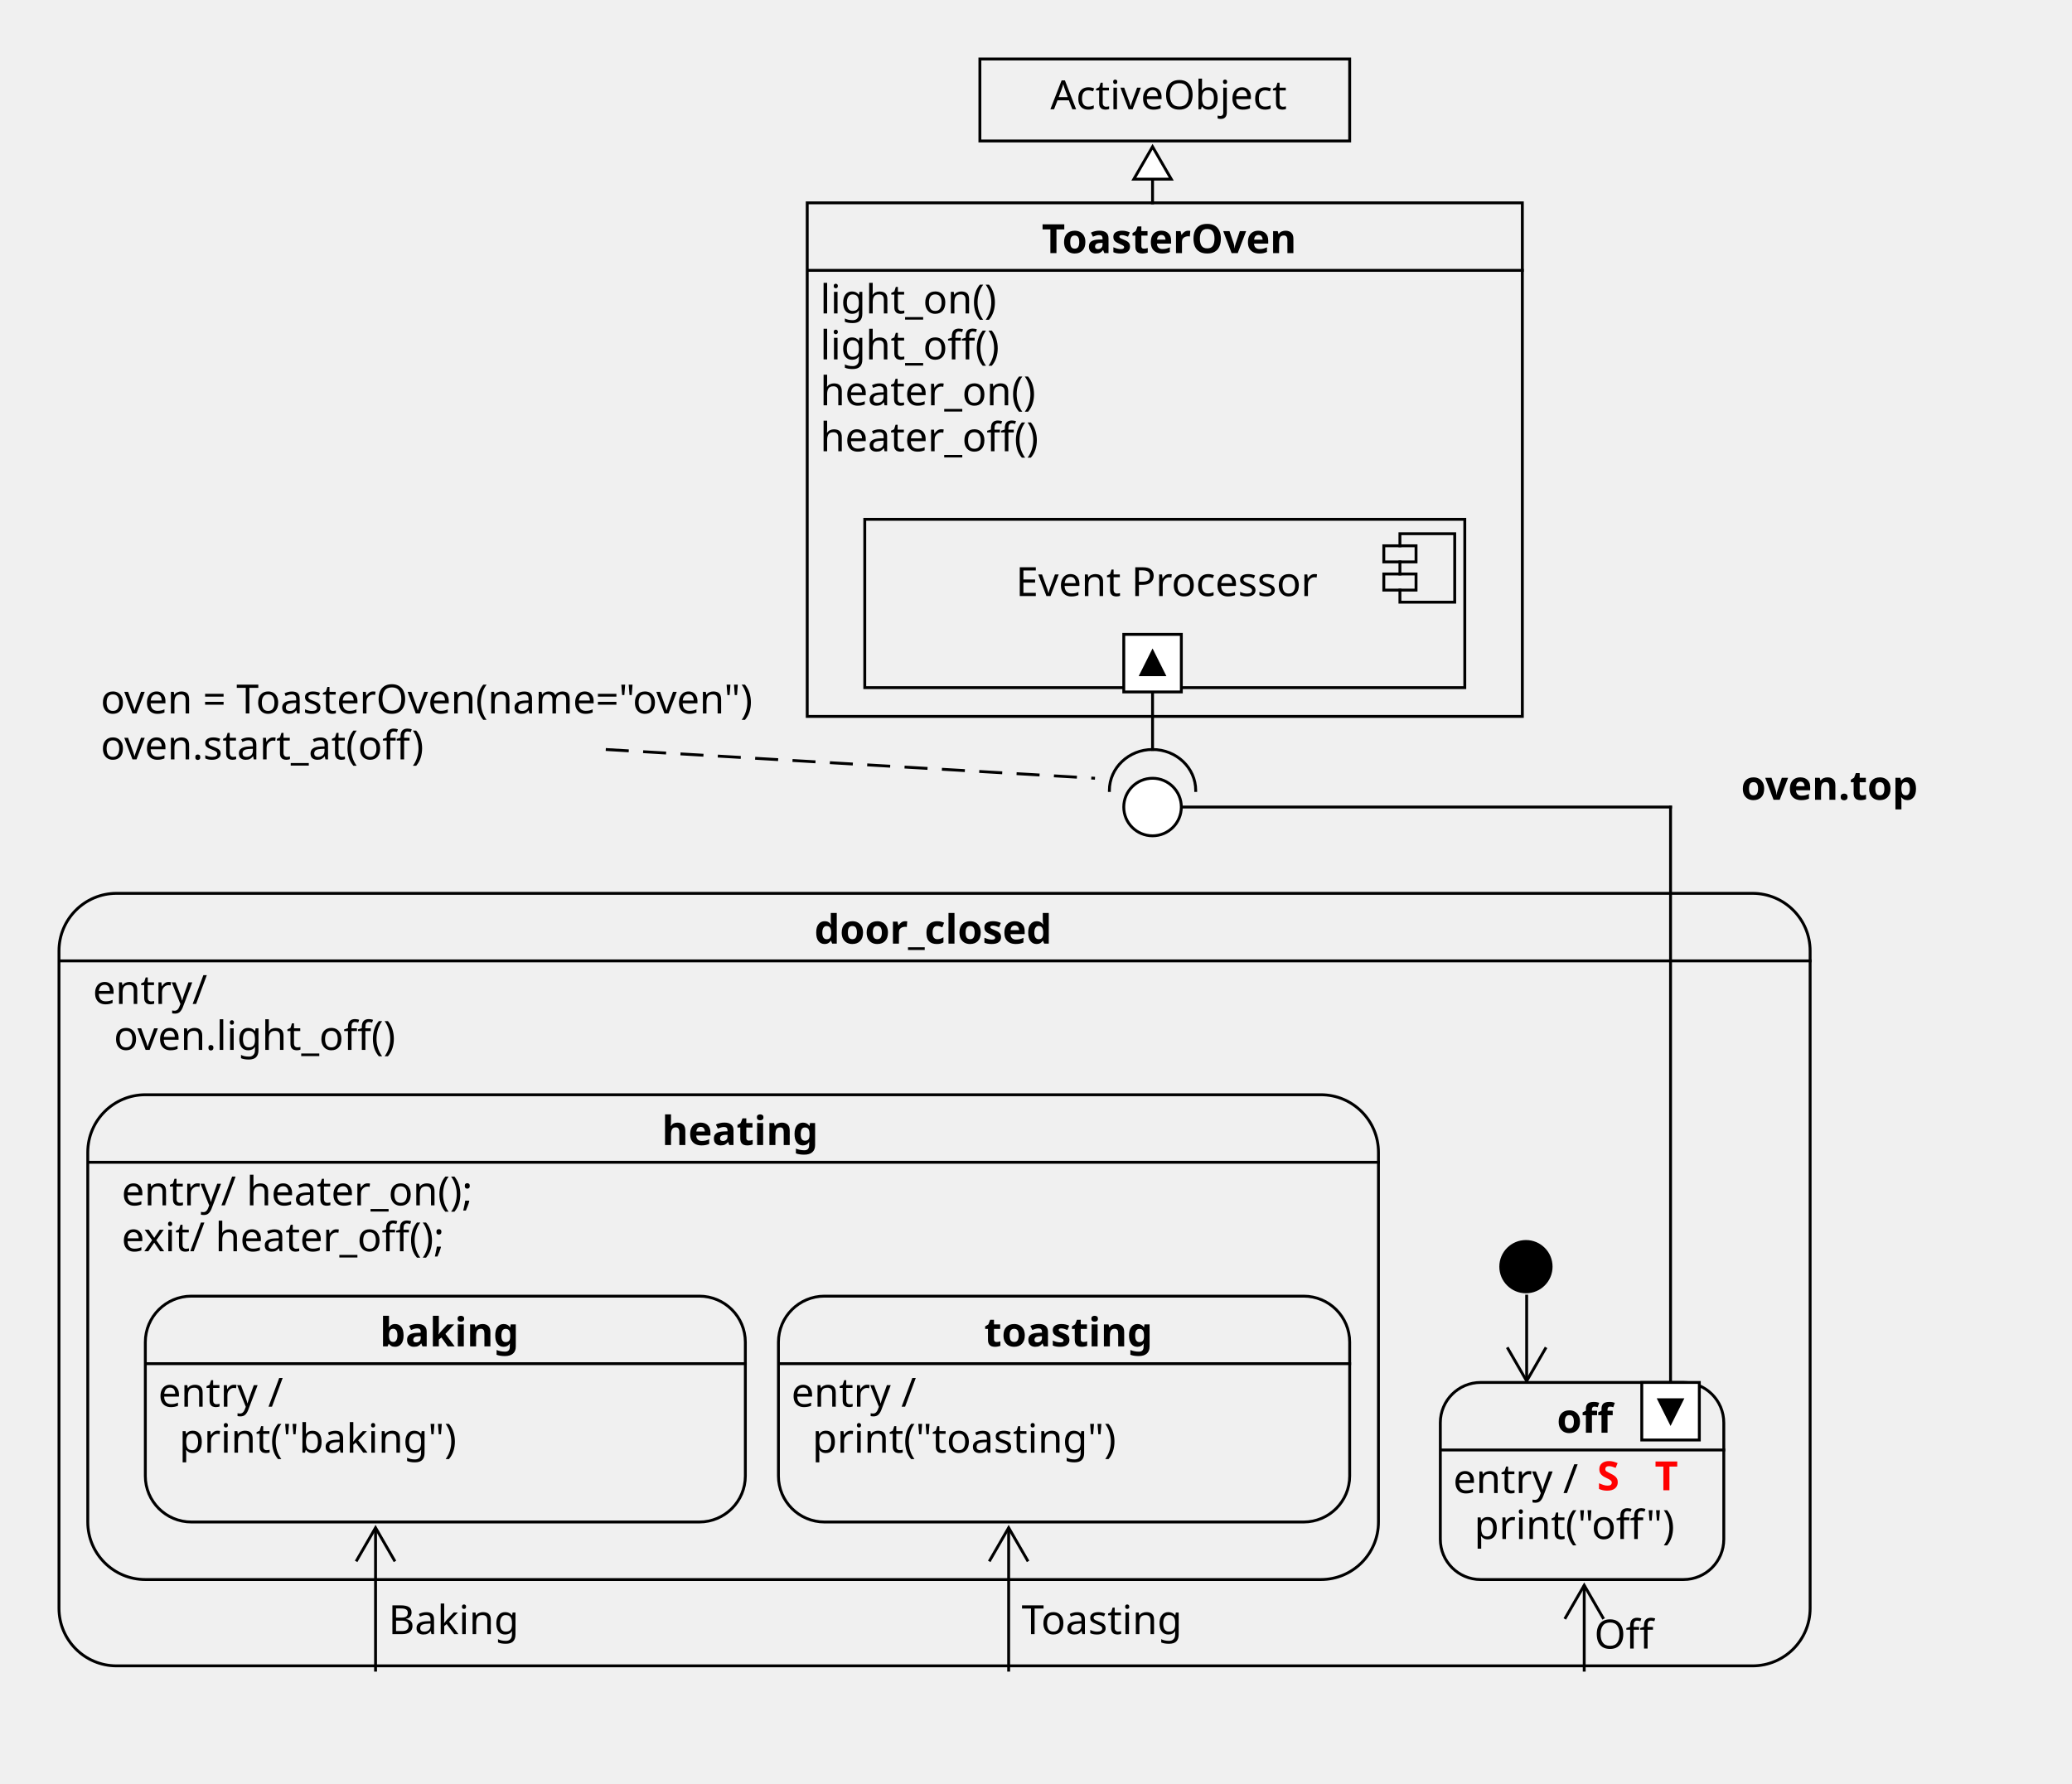
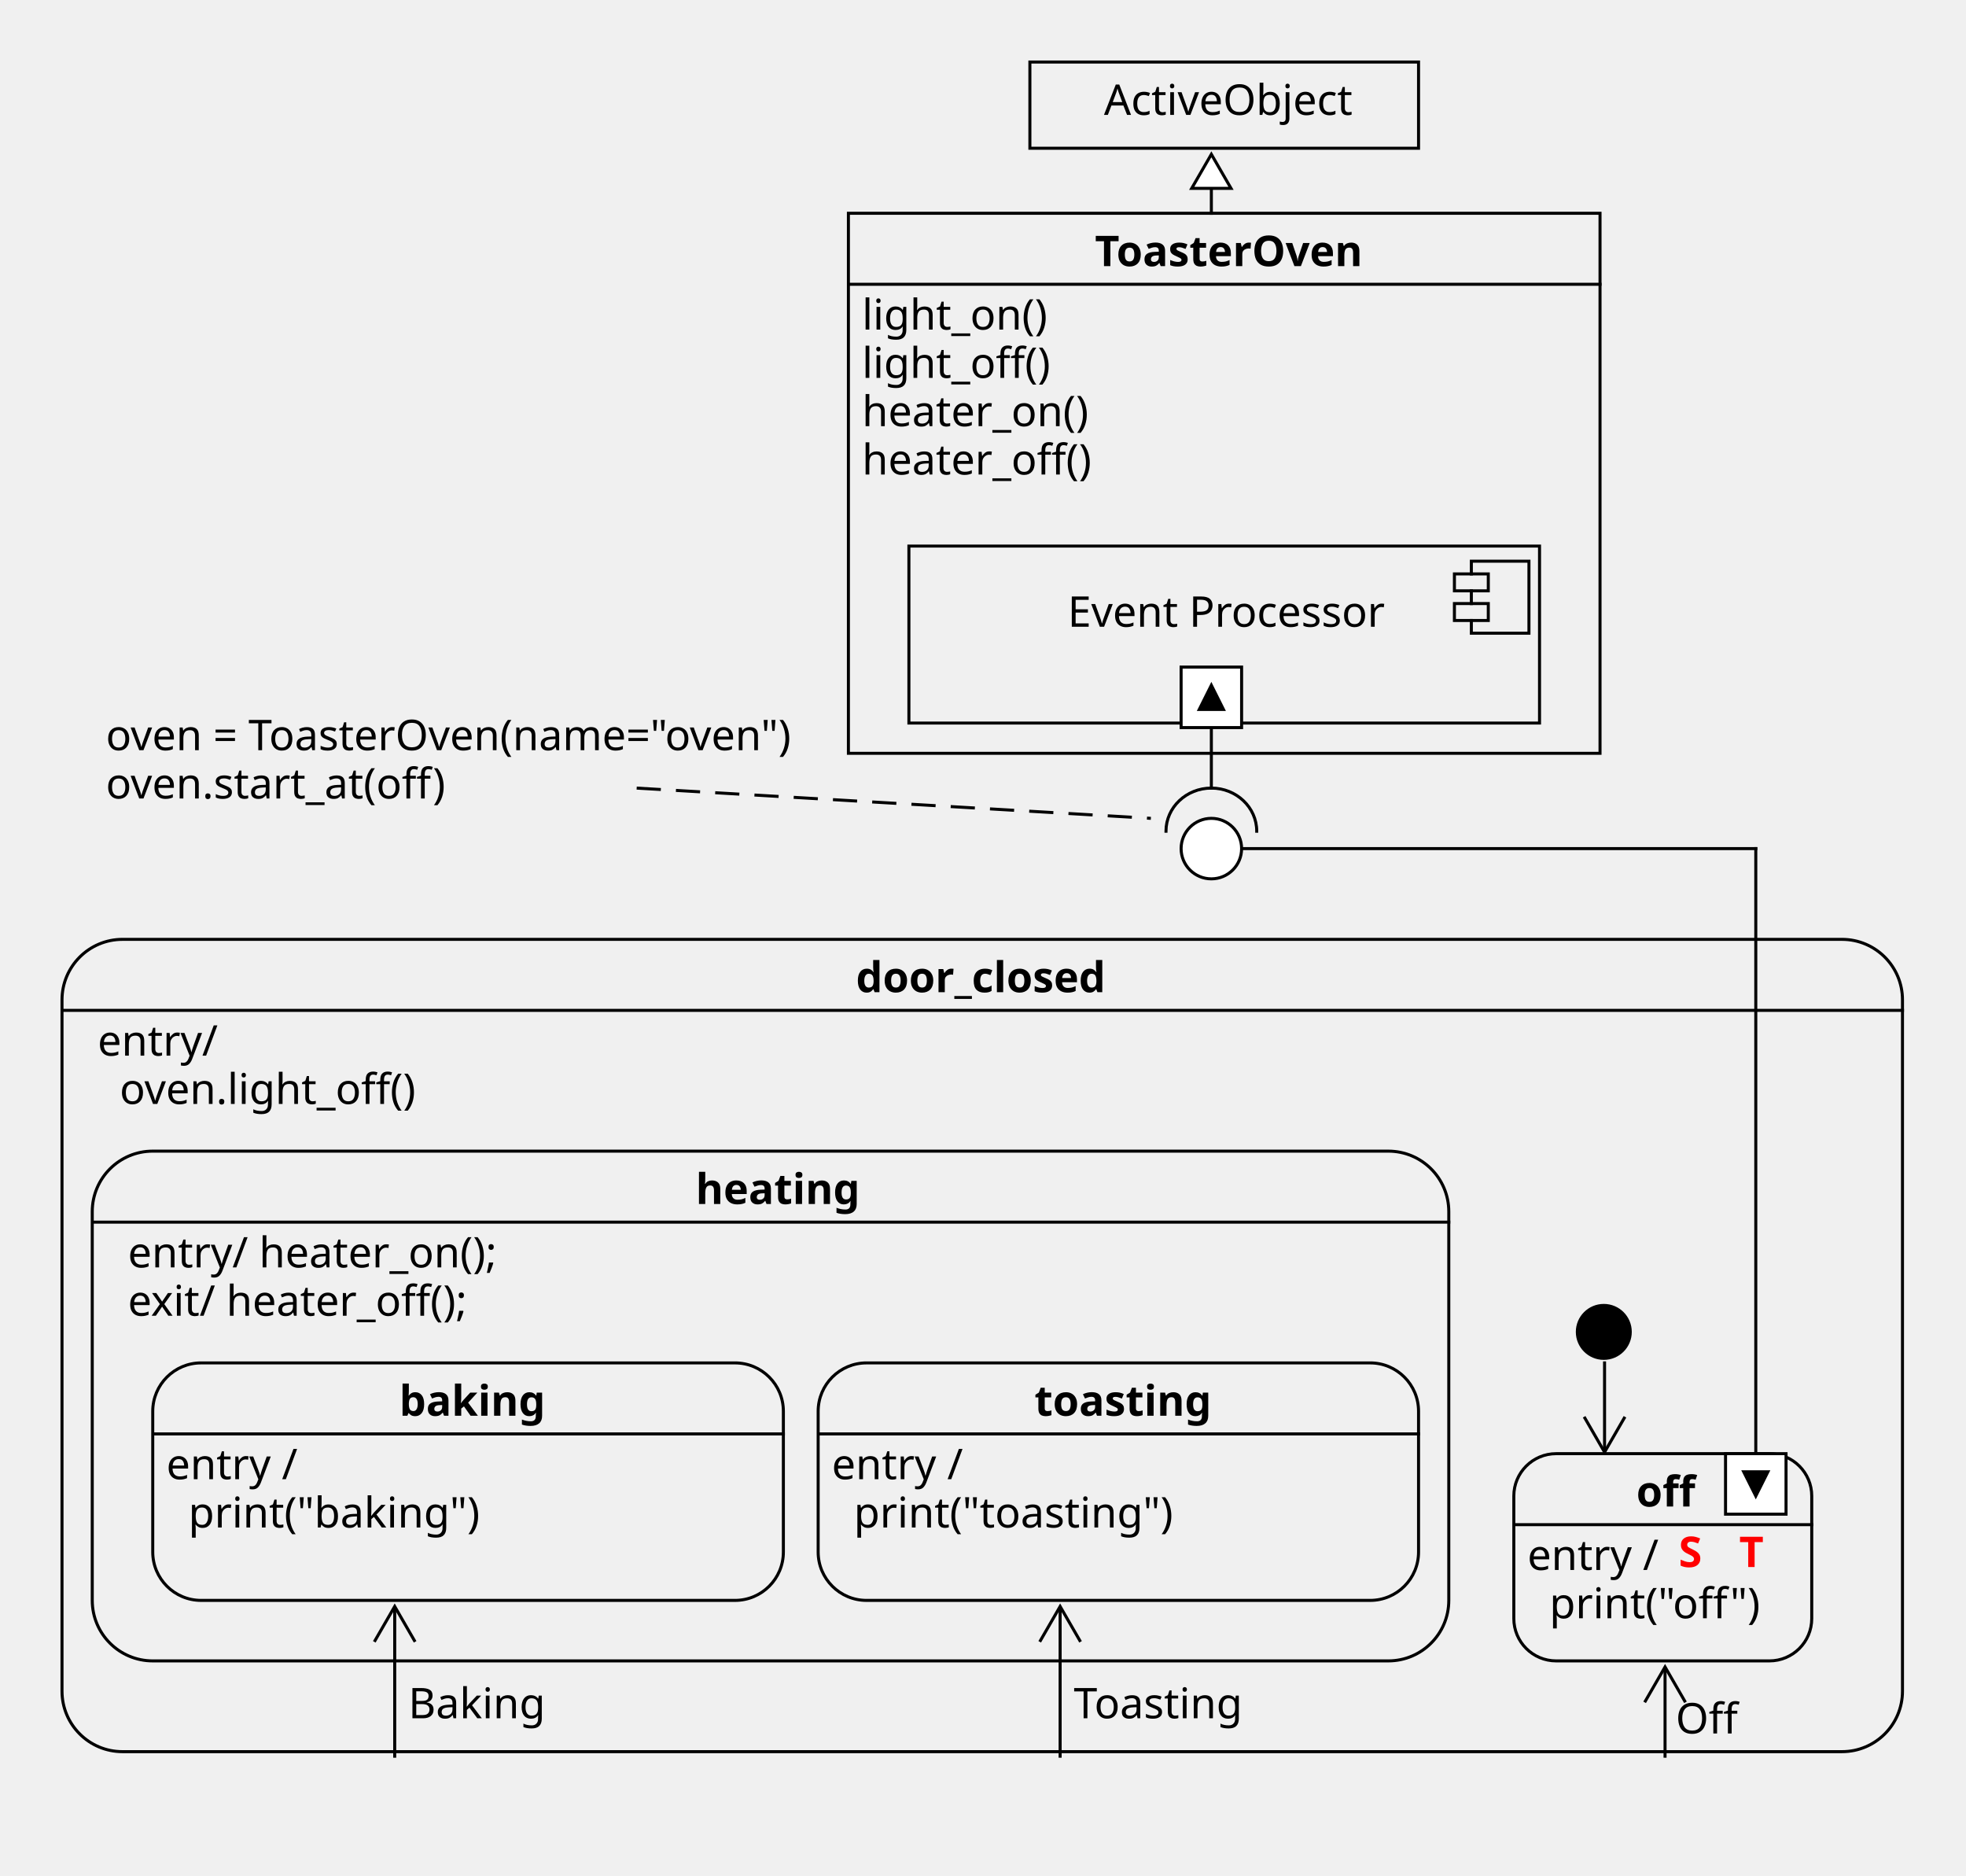
- <svg xmlns="http://www.w3.org/2000/svg" fill-opacity="1" color-rendering="auto" color-interpolation="auto" text-rendering="auto" stroke="black" stroke-linecap="square" width="720" stroke-miterlimit="10" shape-rendering="auto" stroke-opacity="1" fill="black" stroke-dasharray="none" font-weight="normal" stroke-width="1" viewBox="210 60 720 620" height="620" font-family="'Dialog'" font-style="normal" stroke-linejoin="miter" font-size="12px" stroke-dashoffset="0" image-rendering="auto">
+ <svg xmlns="http://www.w3.org/2000/svg" fill-opacity="1" color-rendering="auto" color-interpolation="auto" text-rendering="auto" stroke="black" stroke-linecap="square" width="650" stroke-miterlimit="10" shape-rendering="auto" stroke-opacity="1" fill="black" stroke-dasharray="none" font-weight="normal" stroke-width="1" viewBox="210 60 650 620" height="620" font-family="'Dialog'" font-style="normal" stroke-linejoin="miter" font-size="12px" stroke-dashoffset="0" image-rendering="auto">
  <defs id="genericDefs" />
  <g>
    <defs id="defs1">
      <clipPath clipPathUnits="userSpaceOnUse" id="clipPath1">
        <path d="M0 0 L2147483647 0 L2147483647 2147483647 L0 2147483647 L0 0 Z" />
      </clipPath>
      <clipPath clipPathUnits="userSpaceOnUse" id="clipPath2">
        <path d="M0 0 L0 30 L30 30 L30 0 Z" />
      </clipPath>
      <clipPath clipPathUnits="userSpaceOnUse" id="clipPath3">
-         <path d="M0 0 L0 40 L100 40 L100 0 Z" />
+         <path d="M0 0 L0 70 L250 70 L250 0 Z" />
      </clipPath>
      <clipPath clipPathUnits="userSpaceOnUse" id="clipPath4">
-         <path d="M0 0 L0 70 L250 70 L250 0 Z" />
+         <path d="M0 0 L0 30 L70 30 L70 0 Z" />
      </clipPath>
      <clipPath clipPathUnits="userSpaceOnUse" id="clipPath5">
-         <path d="M0 0 L0 30 L70 30 L70 0 Z" />
+         <path d="M0 0 L0 30 L60 30 L60 0 Z" />
      </clipPath>
      <clipPath clipPathUnits="userSpaceOnUse" id="clipPath6">
-         <path d="M0 0 L0 30 L60 30 L60 0 Z" />
+         <path d="M0 0 L0 30 L130 30 L130 0 Z" />
      </clipPath>
      <clipPath clipPathUnits="userSpaceOnUse" id="clipPath7">
-         <path d="M0 0 L0 30 L130 30 L130 0 Z" />
+         <path d="M0 0 L0 60 L210 60 L210 0 Z" />
      </clipPath>
      <clipPath clipPathUnits="userSpaceOnUse" id="clipPath8">
-         <path d="M0 0 L0 60 L210 60 L210 0 Z" />
+         <path d="M0 0 L0 180 L250 180 L250 0 Z" />
      </clipPath>
      <clipPath clipPathUnits="userSpaceOnUse" id="clipPath9">
-         <path d="M0 0 L0 180 L250 180 L250 0 Z" />
+         <path d="M0 0 L0 20 L20 20 L20 0 Z" />
      </clipPath>
      <clipPath clipPathUnits="userSpaceOnUse" id="clipPath10">
-         <path d="M0 0 L0 20 L20 20 L20 0 Z" />
+         <path d="M0 0 L0 70 L100 70 L100 0 Z" />
      </clipPath>
      <clipPath clipPathUnits="userSpaceOnUse" id="clipPath11">
-         <path d="M0 0 L0 70 L100 70 L100 0 Z" />
+         <path d="M0 0 L0 80 L200 80 L200 0 Z" />
      </clipPath>
      <clipPath clipPathUnits="userSpaceOnUse" id="clipPath12">
-         <path d="M0 0 L0 80 L200 80 L200 0 Z" />
+         <path d="M0 0 L0 80 L210 80 L210 0 Z" />
      </clipPath>
      <clipPath clipPathUnits="userSpaceOnUse" id="clipPath13">
-         <path d="M0 0 L0 80 L210 80 L210 0 Z" />
+         <path d="M0 0 L0 270 L610 270 L610 0 Z" />
      </clipPath>
      <clipPath clipPathUnits="userSpaceOnUse" id="clipPath14">
-         <path d="M0 0 L0 270 L610 270 L610 0 Z" />
+         <path d="M0 0 L0 170 L450 170 L450 0 Z" />
      </clipPath>
      <clipPath clipPathUnits="userSpaceOnUse" id="clipPath15">
-         <path d="M0 0 L0 170 L450 170 L450 0 Z" />
+         <path d="M0 0 L0 240 L210 240 L210 0 Z" />
      </clipPath>
      <clipPath clipPathUnits="userSpaceOnUse" id="clipPath16">
-         <path d="M0 0 L0 240 L210 240 L210 0 Z" />
+         <path d="M0 0 L0 40 L200 40 L200 0 Z" />
      </clipPath>
      <clipPath clipPathUnits="userSpaceOnUse" id="clipPath17">
-         <path d="M0 0 L0 40 L200 40 L200 0 Z" />
+         <path d="M0 0 L0 50 L30 50 L30 0 Z" />
      </clipPath>
      <clipPath clipPathUnits="userSpaceOnUse" id="clipPath18">
-         <path d="M0 0 L0 50 L30 50 L30 0 Z" />
+         <path d="M0 0 L0 70 L50 70 L50 0 Z" />
      </clipPath>
      <clipPath clipPathUnits="userSpaceOnUse" id="clipPath19">
-         <path d="M0 0 L0 70 L50 70 L50 0 Z" />
+         <path d="M0 0 L0 60 L50 60 L50 0 Z" />
      </clipPath>
      <clipPath clipPathUnits="userSpaceOnUse" id="clipPath20">
-         <path d="M0 0 L0 60 L50 60 L50 0 Z" />
+         <path d="M0 0 L0 80 L30 80 L30 0 Z" />
      </clipPath>
      <clipPath clipPathUnits="userSpaceOnUse" id="clipPath21">
-         <path d="M0 0 L0 80 L30 80 L30 0 Z" />
-       </clipPath>
-       <clipPath clipPathUnits="userSpaceOnUse" id="clipPath22">
        <path d="M0 0 L0 60 L30 60 L30 0 Z" />
      </clipPath>
    </defs>
    <g fill="red" font-size="14px" font-weight="bold" font-family="sans-serif" transform="translate(780,560)" stroke="red">
      <text x="5" xml:space="preserve" y="17.969" clip-path="url(#clipPath2)" stroke="none">T</text>
    </g>
    <g fill="red" font-size="14px" font-weight="bold" font-family="sans-serif" transform="translate(760,560)" stroke="red">
      <text x="5" xml:space="preserve" y="17.969" clip-path="url(#clipPath2)" stroke="none">S</text>
    </g>
-     <g font-size="14px" font-weight="bold" font-family="sans-serif" transform="translate(810,320)">
-       <text x="5" xml:space="preserve" y="17.969" clip-path="url(#clipPath3)" stroke="none">oven.top</text>
-     </g>
    <g font-family="sans-serif" font-size="14px" transform="translate(240,290)">
-       <text x="5" xml:space="preserve" y="17.969" clip-path="url(#clipPath4)" stroke="none">oven = ToasterOven(name="oven")</text>
-       <text x="5" xml:space="preserve" y="33.938" clip-path="url(#clipPath4)" stroke="none">oven.start_at(off)</text>
+       <text x="5" xml:space="preserve" y="17.969" clip-path="url(#clipPath3)" stroke="none">oven = ToasterOven(name="oven")</text>
+       <text x="5" xml:space="preserve" y="33.938" clip-path="url(#clipPath3)" stroke="none">oven.start_at(off)</text>
    </g>
    <g font-family="sans-serif" font-size="14px" transform="translate(560,610)">
-       <text x="5" xml:space="preserve" y="17.969" clip-path="url(#clipPath5)" stroke="none">Toasting</text>
+       <text x="5" xml:space="preserve" y="17.969" clip-path="url(#clipPath4)" stroke="none">Toasting</text>
    </g>
    <g font-family="sans-serif" font-size="14px" transform="translate(340,610)">
-       <text x="5" xml:space="preserve" y="17.969" clip-path="url(#clipPath6)" stroke="none">Baking</text>
+       <text x="5" xml:space="preserve" y="17.969" clip-path="url(#clipPath5)" stroke="none">Baking</text>
    </g>
    <g fill="rgb(255,255,255)" fill-opacity="0" transform="translate(550,80)" stroke-opacity="0" stroke="rgb(255,255,255)">
-       <rect x="0.5" width="128.5" height="28.5" y="0.5" clip-path="url(#clipPath7)" stroke="none" />
+       <rect x="0.5" width="128.5" height="28.5" y="0.5" clip-path="url(#clipPath6)" stroke="none" />
    </g>
    <g transform="translate(550,80)">
-       <rect fill="none" x="0.5" width="128.5" height="28.5" y="0.5" clip-path="url(#clipPath7)" />
-       <text x="25" font-size="14px" y="17.969" clip-path="url(#clipPath7)" font-family="sans-serif" stroke="none" xml:space="preserve">ActiveObject</text>
+       <rect fill="none" x="0.5" width="128.5" height="28.5" y="0.5" clip-path="url(#clipPath6)" />
+       <text x="25" font-size="14px" y="17.969" clip-path="url(#clipPath6)" font-family="sans-serif" stroke="none" xml:space="preserve">ActiveObject</text>
    </g>
    <g fill="rgb(255,255,255)" fill-opacity="0" transform="translate(510,240)" stroke-opacity="0" stroke="rgb(255,255,255)">
-       <rect x="180.86" width="11.2" height="5.6" y="9.7" clip-path="url(#clipPath8)" stroke="none" />
+       <rect x="180.86" width="11.2" height="5.6" y="9.7" clip-path="url(#clipPath7)" stroke="none" />
    </g>
    <g transform="translate(510,240)">
-       <rect fill="none" x="180.86" width="11.2" height="5.6" y="9.7" clip-path="url(#clipPath8)" />
+       <rect fill="none" x="180.86" width="11.2" height="5.6" y="9.7" clip-path="url(#clipPath7)" />
    </g>
    <g fill="rgb(255,255,255)" fill-opacity="0" transform="translate(510,240)" stroke-opacity="0" stroke="rgb(255,255,255)">
-       <rect x="180.86" width="11.2" height="5.6" y="19.5" clip-path="url(#clipPath8)" stroke="none" />
+       <rect x="180.86" width="11.2" height="5.6" y="19.5" clip-path="url(#clipPath7)" stroke="none" />
    </g>
    <g transform="translate(510,240)">
-       <rect fill="none" x="180.86" width="11.2" height="5.6" y="19.5" clip-path="url(#clipPath8)" />
-       <path fill="none" d="M186.46 15.3 L186.46 19.5" clip-path="url(#clipPath8)" />
-       <path fill="none" d="M186.46 9.7 L186.46 5.5 L205.5 5.5 L205.5 29.3 L186.46 29.3 L186.46 25.1" clip-path="url(#clipPath8)" />
+       <rect fill="none" x="180.86" width="11.2" height="5.6" y="19.5" clip-path="url(#clipPath7)" />
+       <path fill="none" d="M186.46 15.3 L186.46 19.5" clip-path="url(#clipPath7)" />
+       <path fill="none" d="M186.46 9.7 L186.46 5.5 L205.5 5.5 L205.5 29.3 L186.46 29.3 L186.46 25.1" clip-path="url(#clipPath7)" />
    </g>
    <g fill="rgb(255,255,255)" fill-opacity="0" transform="translate(510,240)" stroke-opacity="0" stroke="rgb(255,255,255)">
-       <rect x="0.5" width="208.5" height="58.5" y="0.5" clip-path="url(#clipPath8)" stroke="none" />
+       <rect x="0.5" width="208.5" height="58.5" y="0.5" clip-path="url(#clipPath7)" stroke="none" />
    </g>
    <g transform="translate(510,240)">
-       <rect fill="none" x="0.5" width="208.5" height="58.5" y="0.5" clip-path="url(#clipPath8)" />
-       <text x="53" font-size="14px" y="27.169" clip-path="url(#clipPath8)" font-family="sans-serif" stroke="none" xml:space="preserve">Event Processor</text>
+       <rect fill="none" x="0.5" width="208.5" height="58.5" y="0.5" clip-path="url(#clipPath7)" />
+       <text x="53" font-size="14px" y="27.169" clip-path="url(#clipPath7)" font-family="sans-serif" stroke="none" xml:space="preserve">Event Processor</text>
    </g>
    <g fill="rgb(255,255,255)" fill-opacity="0" transform="translate(490,130)" stroke-opacity="0" stroke="rgb(255,255,255)">
-       <rect x="0.5" width="248.5" height="178.5" y="0.5" clip-path="url(#clipPath9)" stroke="none" />
+       <rect x="0.5" width="248.5" height="178.5" y="0.5" clip-path="url(#clipPath8)" stroke="none" />
    </g>
    <g transform="translate(490,130)">
-       <rect fill="none" x="0.5" width="248.5" height="178.5" y="0.5" clip-path="url(#clipPath9)" />
-       <text x="82" font-size="14px" y="17.969" clip-path="url(#clipPath9)" font-family="sans-serif" stroke="none" font-weight="bold" xml:space="preserve">ToasterOven</text>
-       <path fill="none" d="M1 23.969 L249 23.969" clip-path="url(#clipPath9)" />
-       <text x="5" font-size="14px" y="38.938" clip-path="url(#clipPath9)" font-family="sans-serif" stroke="none" xml:space="preserve">light_on()</text>
-       <text x="5" font-size="14px" y="54.906" clip-path="url(#clipPath9)" font-family="sans-serif" stroke="none" xml:space="preserve">light_off()</text>
-       <text x="5" font-size="14px" y="70.875" clip-path="url(#clipPath9)" font-family="sans-serif" stroke="none" xml:space="preserve">heater_on()</text>
-       <text x="5" font-size="14px" y="86.844" clip-path="url(#clipPath9)" font-family="sans-serif" stroke="none" xml:space="preserve">heater_off()</text>
+       <rect fill="none" x="0.5" width="248.5" height="178.5" y="0.5" clip-path="url(#clipPath8)" />
+       <text x="82" font-size="14px" y="17.969" clip-path="url(#clipPath8)" font-family="sans-serif" stroke="none" font-weight="bold" xml:space="preserve">ToasterOven</text>
+       <path fill="none" d="M1 23.969 L249 23.969" clip-path="url(#clipPath8)" />
+       <text x="5" font-size="14px" y="38.938" clip-path="url(#clipPath8)" font-family="sans-serif" stroke="none" xml:space="preserve">light_on()</text>
+       <text x="5" font-size="14px" y="54.906" clip-path="url(#clipPath8)" font-family="sans-serif" stroke="none" xml:space="preserve">light_off()</text>
+       <text x="5" font-size="14px" y="70.875" clip-path="url(#clipPath8)" font-family="sans-serif" stroke="none" xml:space="preserve">heater_on()</text>
+       <text x="5" font-size="14px" y="86.844" clip-path="url(#clipPath8)" font-family="sans-serif" stroke="none" xml:space="preserve">heater_off()</text>
    </g>
    <g transform="translate(730,490)">
-       <circle r="8.75" clip-path="url(#clipPath10)" cx="10.25" cy="10.25" stroke="none" />
-       <circle fill="none" r="8.75" clip-path="url(#clipPath10)" cx="10.25" cy="10.25" />
+       <circle r="8.75" clip-path="url(#clipPath9)" cx="10.25" cy="10.25" stroke="none" />
+       <circle fill="none" r="8.75" clip-path="url(#clipPath9)" cx="10.25" cy="10.25" />
    </g>
    <g fill="rgb(255,255,255)" fill-opacity="0" transform="translate(710,540)" stroke-opacity="0" stroke="rgb(255,255,255)">
-       <rect x="0.5" y="0.5" clip-path="url(#clipPath11)" width="98.5" rx="14" ry="14" height="68.5" stroke="none" />
+       <rect x="0.5" y="0.5" clip-path="url(#clipPath10)" width="98.5" rx="14" ry="14" height="68.5" stroke="none" />
    </g>
    <g transform="translate(710,540)">
-       <rect x="0.5" y="0.5" clip-path="url(#clipPath11)" fill="none" width="98.5" rx="14" ry="14" height="68.5" />
-       <text x="41" font-size="14px" y="17.969" clip-path="url(#clipPath11)" font-family="sans-serif" stroke="none" font-weight="bold" xml:space="preserve">off</text>
-       <path fill="none" d="M1 23.969 L99 23.969" clip-path="url(#clipPath11)" />
+       <rect x="0.5" y="0.5" clip-path="url(#clipPath10)" fill="none" width="98.5" rx="14" ry="14" height="68.5" />
+       <text x="41" font-size="14px" y="17.969" clip-path="url(#clipPath10)" font-family="sans-serif" stroke="none" font-weight="bold" xml:space="preserve">off</text>
+       <path fill="none" d="M1 23.969 L99 23.969" clip-path="url(#clipPath10)" />
+       <text x="5" font-size="14px" y="38.938" clip-path="url(#clipPath10)" font-family="sans-serif" stroke="none" xml:space="preserve">entry /</text>
+       <text x="5" font-size="14px" y="54.906" clip-path="url(#clipPath10)" font-family="sans-serif" stroke="none" xml:space="preserve">  print("off")</text>
+     </g>
+     <g fill="rgb(255,255,255)" fill-opacity="0" transform="translate(480,510)" stroke-opacity="0" stroke="rgb(255,255,255)">
+       <rect x="0.5" y="0.5" clip-path="url(#clipPath11)" width="198.5" rx="16" ry="16" height="78.5" stroke="none" />
+     </g>
+     <g transform="translate(480,510)">
+       <rect x="0.5" y="0.5" clip-path="url(#clipPath11)" fill="none" width="198.5" rx="16" ry="16" height="78.5" />
+       <text x="72" font-size="14px" y="17.969" clip-path="url(#clipPath11)" font-family="sans-serif" stroke="none" font-weight="bold" xml:space="preserve">toasting</text>
+       <path fill="none" d="M1 23.969 L199 23.969" clip-path="url(#clipPath11)" />
      <text x="5" font-size="14px" y="38.938" clip-path="url(#clipPath11)" font-family="sans-serif" stroke="none" xml:space="preserve">entry /</text>
-       <text x="5" font-size="14px" y="54.906" clip-path="url(#clipPath11)" font-family="sans-serif" stroke="none" xml:space="preserve">  print("off")</text>
-     </g>
-     <g fill="rgb(255,255,255)" fill-opacity="0" transform="translate(480,510)" stroke-opacity="0" stroke="rgb(255,255,255)">
-       <rect x="0.5" y="0.5" clip-path="url(#clipPath12)" width="198.5" rx="16" ry="16" height="78.5" stroke="none" />
-     </g>
-     <g transform="translate(480,510)">
-       <rect x="0.5" y="0.5" clip-path="url(#clipPath12)" fill="none" width="198.5" rx="16" ry="16" height="78.5" />
-       <text x="72" font-size="14px" y="17.969" clip-path="url(#clipPath12)" font-family="sans-serif" stroke="none" font-weight="bold" xml:space="preserve">toasting</text>
-       <path fill="none" d="M1 23.969 L199 23.969" clip-path="url(#clipPath12)" />
+       <text x="5" font-size="14px" y="54.906" clip-path="url(#clipPath11)" font-family="sans-serif" stroke="none" xml:space="preserve">  print("toasting")</text>
+     </g>
+     <g fill="rgb(255,255,255)" fill-opacity="0" transform="translate(260,510)" stroke-opacity="0" stroke="rgb(255,255,255)">
+       <rect x="0.5" y="0.5" clip-path="url(#clipPath12)" width="208.5" rx="16" ry="16" height="78.5" stroke="none" />
+     </g>
+     <g transform="translate(260,510)">
+       <rect x="0.5" y="0.5" clip-path="url(#clipPath12)" fill="none" width="208.5" rx="16" ry="16" height="78.5" />
+       <text x="82" font-size="14px" y="17.969" clip-path="url(#clipPath12)" font-family="sans-serif" stroke="none" font-weight="bold" xml:space="preserve">baking</text>
+       <path fill="none" d="M1 23.969 L209 23.969" clip-path="url(#clipPath12)" />
      <text x="5" font-size="14px" y="38.938" clip-path="url(#clipPath12)" font-family="sans-serif" stroke="none" xml:space="preserve">entry /</text>
-       <text x="5" font-size="14px" y="54.906" clip-path="url(#clipPath12)" font-family="sans-serif" stroke="none" xml:space="preserve">  print("toasting")</text>
-     </g>
-     <g fill="rgb(255,255,255)" fill-opacity="0" transform="translate(260,510)" stroke-opacity="0" stroke="rgb(255,255,255)">
-       <rect x="0.5" y="0.5" clip-path="url(#clipPath13)" width="208.5" rx="16" ry="16" height="78.5" stroke="none" />
-     </g>
-     <g transform="translate(260,510)">
-       <rect x="0.5" y="0.5" clip-path="url(#clipPath13)" fill="none" width="208.5" rx="16" ry="16" height="78.5" />
-       <text x="82" font-size="14px" y="17.969" clip-path="url(#clipPath13)" font-family="sans-serif" stroke="none" font-weight="bold" xml:space="preserve">baking</text>
-       <path fill="none" d="M1 23.969 L209 23.969" clip-path="url(#clipPath13)" />
-       <text x="5" font-size="14px" y="38.938" clip-path="url(#clipPath13)" font-family="sans-serif" stroke="none" xml:space="preserve">entry /</text>
-       <text x="5" font-size="14px" y="54.906" clip-path="url(#clipPath13)" font-family="sans-serif" stroke="none" xml:space="preserve">  print("baking")</text>
-       <text x="5" font-size="14px" y="70.875" clip-path="url(#clipPath13)" font-family="sans-serif" stroke="none" xml:space="preserve">    </text>
+       <text x="5" font-size="14px" y="54.906" clip-path="url(#clipPath12)" font-family="sans-serif" stroke="none" xml:space="preserve">  print("baking")</text>
+       <text x="5" font-size="14px" y="70.875" clip-path="url(#clipPath12)" font-family="sans-serif" stroke="none" xml:space="preserve">    </text>
    </g>
    <g fill="rgb(255,255,255)" fill-opacity="0" transform="translate(230,370)" stroke-opacity="0" stroke="rgb(255,255,255)">
-       <rect x="0.5" y="0.5" clip-path="url(#clipPath14)" width="608.5" rx="20" ry="20" height="268.5" stroke="none" />
+       <rect x="0.5" y="0.5" clip-path="url(#clipPath13)" width="608.5" rx="20" ry="20" height="268.5" stroke="none" />
    </g>
    <g transform="translate(230,370)">
-       <rect x="0.5" y="0.5" clip-path="url(#clipPath14)" fill="none" width="608.5" rx="20" ry="20" height="268.5" />
-       <text x="263" font-size="14px" y="17.969" clip-path="url(#clipPath14)" font-family="sans-serif" stroke="none" font-weight="bold" xml:space="preserve">door_closed</text>
-       <path fill="none" d="M1 23.969 L609 23.969" clip-path="url(#clipPath14)" />
-       <text x="5" font-size="14px" y="38.938" clip-path="url(#clipPath14)" font-family="sans-serif" stroke="none" xml:space="preserve">  entry/</text>
-       <text x="5" font-size="14px" y="54.906" clip-path="url(#clipPath14)" font-family="sans-serif" stroke="none" xml:space="preserve">    oven.light_off()</text>
+       <rect x="0.5" y="0.5" clip-path="url(#clipPath13)" fill="none" width="608.5" rx="20" ry="20" height="268.5" />
+       <text x="263" font-size="14px" y="17.969" clip-path="url(#clipPath13)" font-family="sans-serif" stroke="none" font-weight="bold" xml:space="preserve">door_closed</text>
+       <path fill="none" d="M1 23.969 L609 23.969" clip-path="url(#clipPath13)" />
+       <text x="5" font-size="14px" y="38.938" clip-path="url(#clipPath13)" font-family="sans-serif" stroke="none" xml:space="preserve">  entry/</text>
+       <text x="5" font-size="14px" y="54.906" clip-path="url(#clipPath13)" font-family="sans-serif" stroke="none" xml:space="preserve">    oven.light_off()</text>
    </g>
    <g fill="rgb(255,255,255)" fill-opacity="0" transform="translate(240,440)" stroke-opacity="0" stroke="rgb(255,255,255)">
-       <rect x="0.5" y="0.5" clip-path="url(#clipPath15)" width="448.5" rx="20" ry="20" height="168.5" stroke="none" />
+       <rect x="0.5" y="0.5" clip-path="url(#clipPath14)" width="448.5" rx="20" ry="20" height="168.5" stroke="none" />
    </g>
    <g transform="translate(240,440)">
-       <rect x="0.5" y="0.5" clip-path="url(#clipPath15)" fill="none" width="448.5" rx="20" ry="20" height="168.5" />
-       <text x="200" font-size="14px" y="17.969" clip-path="url(#clipPath15)" font-family="sans-serif" stroke="none" font-weight="bold" xml:space="preserve">heating</text>
-       <path fill="none" d="M1 23.969 L449 23.969" clip-path="url(#clipPath15)" />
-       <text x="5" font-size="14px" y="38.938" clip-path="url(#clipPath15)" font-family="sans-serif" stroke="none" xml:space="preserve">  entry/ heater_on();</text>
-       <text x="5" font-size="14px" y="54.906" clip-path="url(#clipPath15)" font-family="sans-serif" stroke="none" xml:space="preserve">  exit/ heater_off();</text>
+       <rect x="0.5" y="0.5" clip-path="url(#clipPath14)" fill="none" width="448.5" rx="20" ry="20" height="168.5" />
+       <text x="200" font-size="14px" y="17.969" clip-path="url(#clipPath14)" font-family="sans-serif" stroke="none" font-weight="bold" xml:space="preserve">heating</text>
+       <path fill="none" d="M1 23.969 L449 23.969" clip-path="url(#clipPath14)" />
+       <text x="5" font-size="14px" y="38.938" clip-path="url(#clipPath14)" font-family="sans-serif" stroke="none" xml:space="preserve">  entry/ heater_on();</text>
+       <text x="5" font-size="14px" y="54.906" clip-path="url(#clipPath14)" font-family="sans-serif" stroke="none" xml:space="preserve">  exit/ heater_off();</text>
    </g>
    <g transform="translate(600,330)">
-       <path fill="none" d="M11.5 10.5 L190.5 10.5" clip-path="url(#clipPath16)" />
-       <path fill="none" d="M190.5 10.5 L190.5 219.5" clip-path="url(#clipPath16)" />
-       <circle fill="white" r="10" clip-path="url(#clipPath16)" cx="10.5" cy="10.5" stroke="none" />
-       <circle fill="none" r="10" clip-path="url(#clipPath16)" cx="10.5" cy="10.5" />
-       <rect x="180.5" y="210.5" clip-path="url(#clipPath16)" fill="white" width="20" height="20" stroke="none" />
-       <rect fill="none" x="180.5" width="20" height="20" y="210.5" clip-path="url(#clipPath16)" />
-       <path d="M186.5 216.5 L194.5 216.5 L190.5 224.5 Z" clip-path="url(#clipPath16)" stroke="none" />
-       <path fill="none" d="M186.5 216.5 L194.5 216.5 L190.5 224.5 Z" clip-path="url(#clipPath16)" />
+       <path fill="none" d="M11.5 10.5 L190.5 10.5" clip-path="url(#clipPath15)" />
+       <path fill="none" d="M190.5 10.5 L190.5 219.5" clip-path="url(#clipPath15)" />
+       <circle fill="white" r="10" clip-path="url(#clipPath15)" cx="10.5" cy="10.5" stroke="none" />
+       <circle fill="none" r="10" clip-path="url(#clipPath15)" cx="10.5" cy="10.5" />
+       <rect x="180.5" y="210.5" clip-path="url(#clipPath15)" fill="white" width="20" height="20" stroke="none" />
+       <rect fill="none" x="180.5" width="20" height="20" y="210.5" clip-path="url(#clipPath15)" />
+       <path d="M186.5 216.5 L194.5 216.5 L190.5 224.5 Z" clip-path="url(#clipPath15)" stroke="none" />
+       <path fill="none" d="M186.5 216.5 L194.5 216.5 L190.5 224.5 Z" clip-path="url(#clipPath15)" />
    </g>
    <g stroke-dasharray="8,5" stroke-miterlimit="5" transform="translate(410,310)" stroke-linecap="butt">
-       <path fill="none" d="M10.5 10.5 L180.5 20.5" clip-path="url(#clipPath17)" />
+       <path fill="none" d="M10.5 10.5 L180.5 20.5" clip-path="url(#clipPath16)" />
    </g>
    <g transform="translate(600,100)">
-       <path fill="none" d="M10.5 11.5 L10.5 30.5" clip-path="url(#clipPath18)" />
-       <path fill="white" d="M4 22.258 L10.5 11 L17 22.258 Z" clip-path="url(#clipPath18)" stroke="none" />
-       <path fill="none" d="M4 22.258 L10.5 11 L17 22.258 Z" clip-path="url(#clipPath18)" />
+       <path fill="none" d="M10.5 11.5 L10.5 30.5" clip-path="url(#clipPath17)" />
+       <path fill="white" d="M4 22.258 L10.5 11 L17 22.258 Z" clip-path="url(#clipPath17)" stroke="none" />
+       <path fill="none" d="M4 22.258 L10.5 11 L17 22.258 Z" clip-path="url(#clipPath17)" />
    </g>
    <g transform="translate(590,280)">
-       <path fill="none" d="M20.5 11.5 L20.5 40.5" clip-path="url(#clipPath19)" />
-       <rect x="10.5" y="0.5" clip-path="url(#clipPath19)" fill="white" width="20" height="20" stroke="none" />
-       <rect fill="none" x="10.5" width="20" height="20" y="0.5" clip-path="url(#clipPath19)" />
-       <path d="M20.5 6.5 L24.5 14.5 L16.5 14.5 Z" clip-path="url(#clipPath19)" stroke="none" />
-       <path fill="none" d="M20.5 6.5 L24.5 14.5 L16.5 14.5 Z" clip-path="url(#clipPath19)" />
+       <path fill="none" d="M20.5 11.5 L20.5 40.5" clip-path="url(#clipPath18)" />
+       <rect x="10.5" y="0.5" clip-path="url(#clipPath18)" fill="white" width="20" height="20" stroke="none" />
+       <rect fill="none" x="10.5" width="20" height="20" y="0.5" clip-path="url(#clipPath18)" />
+       <path d="M20.5 6.5 L24.5 14.5 L16.5 14.5 Z" clip-path="url(#clipPath18)" stroke="none" />
+       <path fill="none" d="M20.5 6.5 L24.5 14.5 L16.5 14.5 Z" clip-path="url(#clipPath18)" />
    </g>
    <g fill="rgb(255,255,255)" fill-opacity="0" transform="translate(590,280)" stroke-opacity="0" stroke="rgb(255,255,255)">
-       <path d="M35.5 54.75 A15 14.25 0 0 0 5.5 54.75" stroke="none" clip-path="url(#clipPath19)" />
+       <path d="M35.5 54.75 A15 14.25 0 0 0 5.5 54.75" stroke="none" clip-path="url(#clipPath18)" />
    </g>
    <g transform="translate(590,280)">
-       <path fill="none" d="M35.5 54.75 A15 14.25 0 0 0 5.5 54.75" clip-path="url(#clipPath19)" />
+       <path fill="none" d="M35.5 54.75 A15 14.25 0 0 0 5.5 54.75" clip-path="url(#clipPath18)" />
    </g>
    <g transform="translate(750,600)">
-       <path fill="none" d="M10.5 40.5 L10.5 11.5" clip-path="url(#clipPath20)" />
+       <path fill="none" d="M10.5 40.5 L10.5 11.5" clip-path="url(#clipPath19)" />
+       <path fill="none" d="M17 22.258 L10.5 11 L4 22.258" clip-path="url(#clipPath19)" />
+       <text x="14" font-size="14px" y="32.984" clip-path="url(#clipPath19)" font-family="sans-serif" stroke="none" xml:space="preserve">Off</text>
+     </g>
+     <g transform="translate(330,580)">
+       <path fill="none" d="M10.5 60.5 L10.5 11.5" clip-path="url(#clipPath20)" />
      <path fill="none" d="M17 22.258 L10.5 11 L4 22.258" clip-path="url(#clipPath20)" />
-       <text x="14" font-size="14px" y="32.984" clip-path="url(#clipPath20)" font-family="sans-serif" stroke="none" xml:space="preserve">Off</text>
-     </g>
-     <g transform="translate(330,580)">
-       <path fill="none" d="M10.5 60.5 L10.5 11.5" clip-path="url(#clipPath21)" />
-       <path fill="none" d="M17 22.258 L10.5 11 L4 22.258" clip-path="url(#clipPath21)" />
    </g>
    <g transform="translate(550,580)">
-       <path fill="none" d="M10.5 60.5 L10.5 11.5" clip-path="url(#clipPath21)" />
-       <path fill="none" d="M17 22.258 L10.5 11 L4 22.258" clip-path="url(#clipPath21)" />
+       <path fill="none" d="M10.5 60.5 L10.5 11.5" clip-path="url(#clipPath20)" />
+       <path fill="none" d="M17 22.258 L10.5 11 L4 22.258" clip-path="url(#clipPath20)" />
    </g>
    <g transform="translate(730,500)">
-       <path fill="none" d="M10.5 10.5 L10.5 39.5" clip-path="url(#clipPath22)" />
-       <path fill="none" d="M4 28.742 L10.5 40 L17 28.742" clip-path="url(#clipPath22)" />
+       <path fill="none" d="M10.5 10.5 L10.5 39.5" clip-path="url(#clipPath21)" />
+       <path fill="none" d="M4 28.742 L10.5 40 L17 28.742" clip-path="url(#clipPath21)" />
    </g>
  </g>
</svg>
